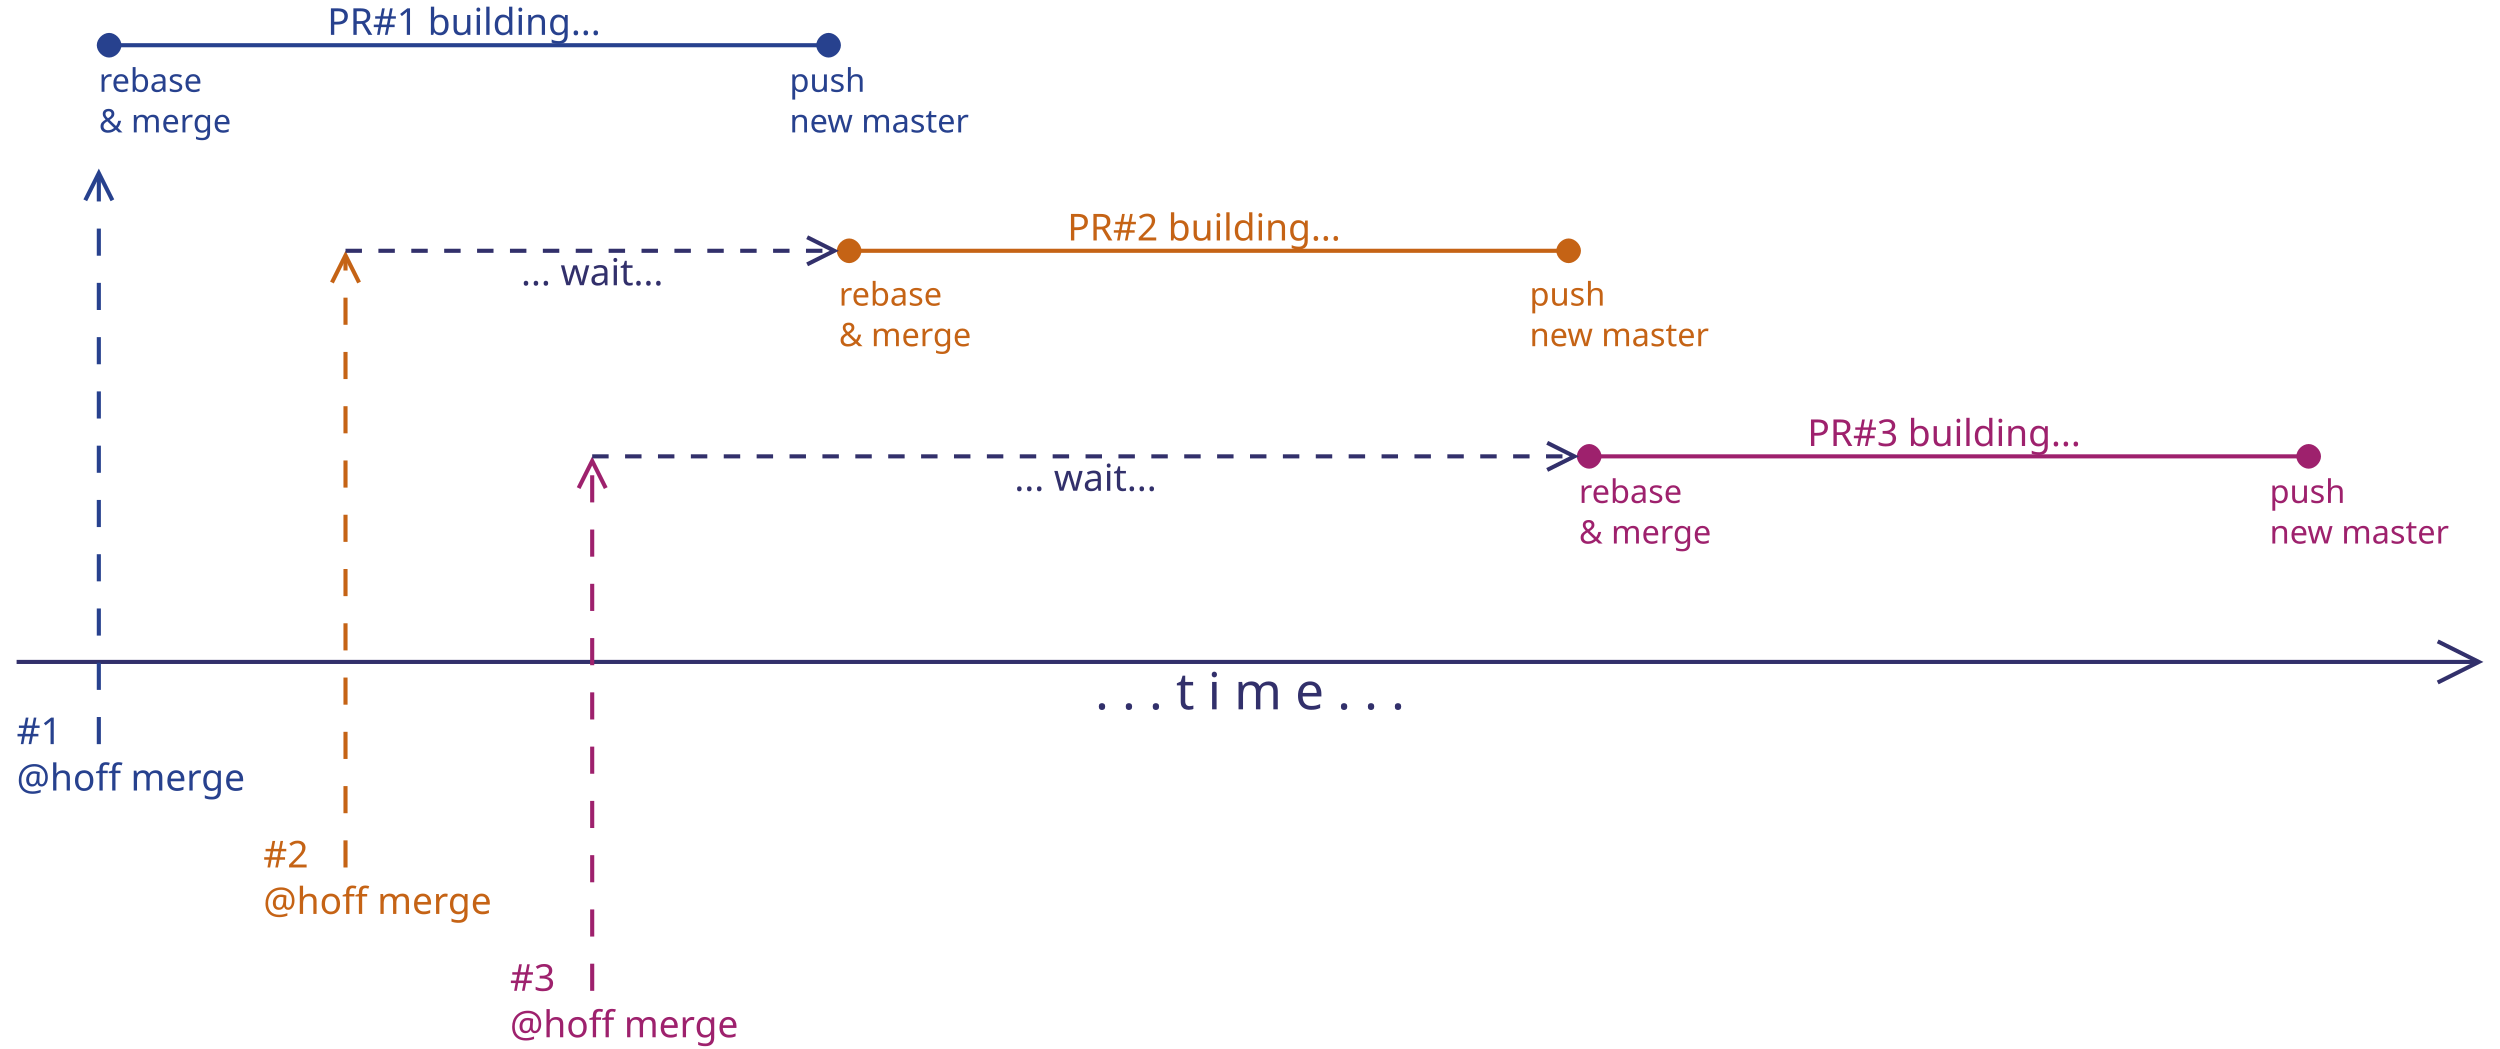
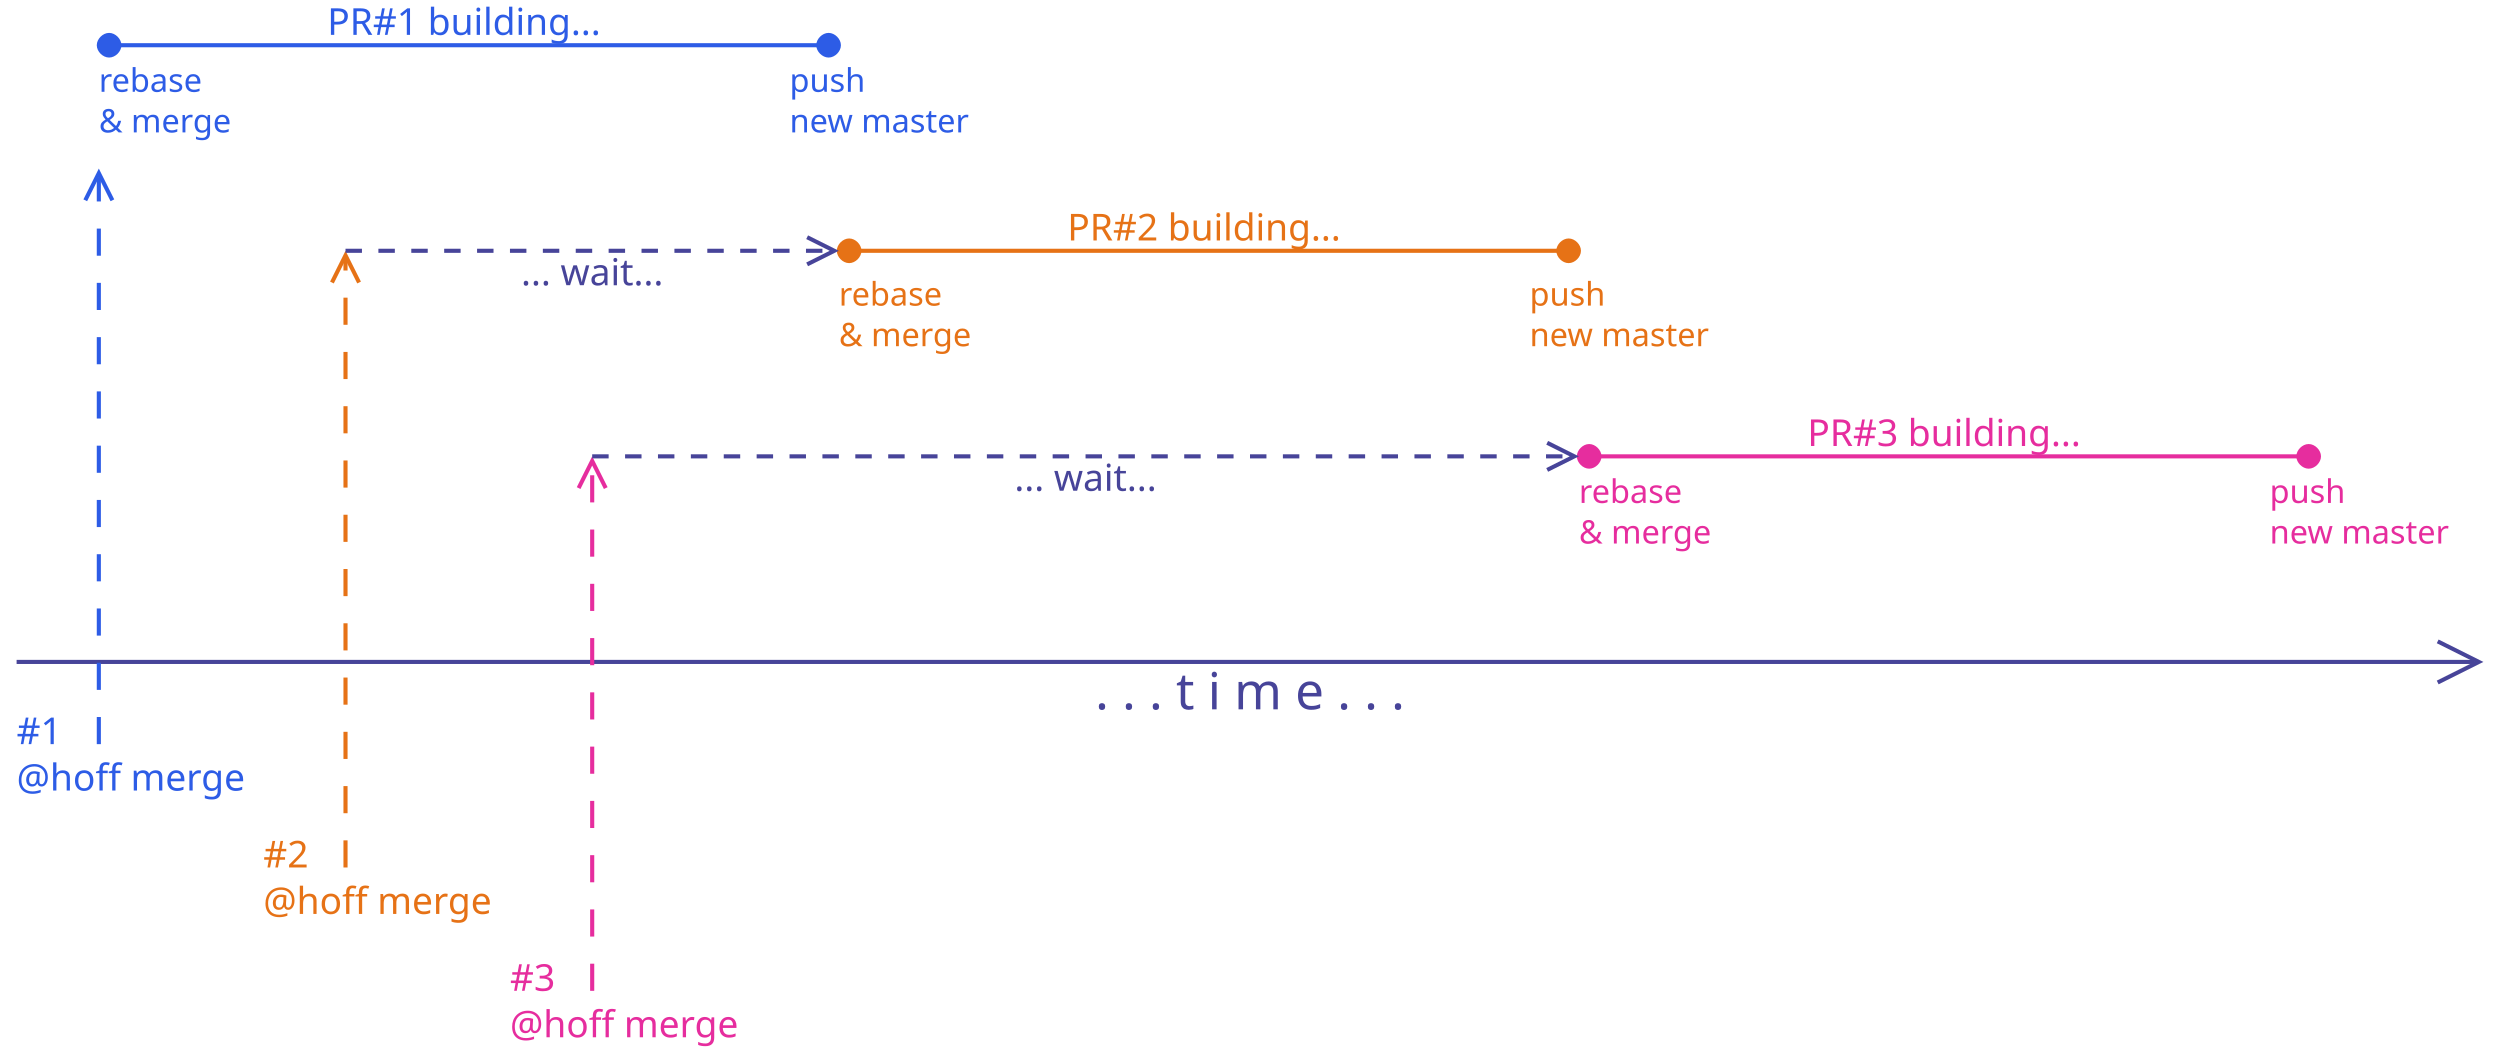
<svg xmlns="http://www.w3.org/2000/svg" width="31cm" height="13cm" viewBox="-1 9 602 255">
  <g id="Background">
-     <text font-size="9.031" style="fill: #27418e; fill-opacity: 1; stroke: none;text-anchor:middle;font-family:sans-serif;font-style:normal;font-weight:normal" x="110" y="17.482">
+     <text font-size="9.031" style="fill: #2d5ce6; fill-opacity: 1; stroke: none;text-anchor:middle;font-family:sans-serif;font-style:normal;font-weight:normal" x="110" y="17.482">
      <tspan x="110" y="17.482">PR#1 building...</tspan>
      <tspan x="110" y="28.771" />
    </text>
    <g>
-       <line style="fill: none; stroke-opacity: 1; stroke-width: 1; stroke: #32306b" x1="0" y1="170" x2="597.764" y2="170" />
-       <polyline style="fill: none; stroke-opacity: 1; stroke-width: 1; stroke: #32306b" points="588.882,175 598.882,170 588.882,165 " />
+       <line style="fill: none; stroke-opacity: 1; stroke-width: 1; stroke: #474499" x1="0" y1="170" x2="597.764" y2="170" />
+       <polyline style="fill: none; stroke-opacity: 1; stroke-width: 1; stroke: #474499" points="588.882,175 598.882,170 588.882,165 " />
    </g>
-     <text font-size="12.418" style="fill: #32306b; fill-opacity: 1; stroke: none;text-anchor:middle;font-family:sans-serif;font-style:normal;font-weight:normal" x="300" y="181.526">
+     <text font-size="12.418" style="fill: #474499; fill-opacity: 1; stroke: none;text-anchor:middle;font-family:sans-serif;font-style:normal;font-weight:normal" x="300" y="181.526">
      <tspan x="300" y="181.526">. . . t i m e . . .</tspan>
    </text>
-     <text font-size="7.902" style="fill: #27418e; fill-opacity: 1; stroke: none;text-anchor:start;font-family:sans-serif;font-style:normal;font-weight:normal" x="188" y="31.335">
+     <text font-size="7.902" style="fill: #2d5ce6; fill-opacity: 1; stroke: none;text-anchor:start;font-family:sans-serif;font-style:normal;font-weight:normal" x="188" y="31.335">
      <tspan x="188" y="31.335">push</tspan>
      <tspan x="188" y="41.213">new master</tspan>
    </text>
-     <text font-size="7.902" style="fill: #27418e; fill-opacity: 1; stroke: none;text-anchor:start;font-family:sans-serif;font-style:normal;font-weight:normal" x="20" y="31.335">
+     <text font-size="7.902" style="fill: #2d5ce6; fill-opacity: 1; stroke: none;text-anchor:start;font-family:sans-serif;font-style:normal;font-weight:normal" x="20" y="31.335">
      <tspan x="20" y="31.335">rebase</tspan>
      <tspan x="20" y="41.213">&amp; merge</tspan>
    </text>
    <g>
-       <line style="fill: none; stroke-opacity: 1; stroke-width: 1; stroke-dasharray: 6.6; stroke: #27418e" x1="20" y1="190" x2="20" y2="52.236" />
-       <polyline style="fill: none; stroke-opacity: 1; stroke-width: 1; stroke: #27418e" points="23.3,57.718 20,51.118 16.7,57.718 " />
+       <line style="fill: none; stroke-opacity: 1; stroke-width: 1; stroke-dasharray: 6.6; stroke: #2d5ce6" x1="20" y1="190" x2="20" y2="52.236" />
+       <polyline style="fill: none; stroke-opacity: 1; stroke-width: 1; stroke: #2d5ce6" points="23.3,57.718 20,51.118 16.7,57.718 " />
    </g>
-     <text font-size="9.031" style="fill: #27418e; fill-opacity: 1; stroke: none;text-anchor:start;font-family:sans-serif;font-style:normal;font-weight:normal" x="0" y="190">
+     <text font-size="9.031" style="fill: #2d5ce6; fill-opacity: 1; stroke: none;text-anchor:start;font-family:sans-serif;font-style:normal;font-weight:normal" x="0" y="190">
      <tspan x="0" y="190">#1</tspan>
      <tspan x="0" y="201.289">@hoff merge</tspan>
    </text>
    <g>
-       <line style="fill: none; stroke-opacity: 1; stroke-width: 1; stroke-dasharray: 6.6; stroke: #c56315" x1="80" y1="220" x2="80" y2="72.236" />
-       <polyline style="fill: none; stroke-opacity: 1; stroke-width: 1; stroke: #c56315" points="83.3,77.718 80,71.118 76.7,77.718 " />
+       <line style="fill: none; stroke-opacity: 1; stroke-width: 1; stroke-dasharray: 6.6; stroke: #e67216" x1="80" y1="220" x2="80" y2="72.236" />
+       <polyline style="fill: none; stroke-opacity: 1; stroke-width: 1; stroke: #e67216" points="83.3,77.718 80,71.118 76.7,77.718 " />
    </g>
-     <text font-size="9.031" style="fill: #c56315; fill-opacity: 1; stroke: none;text-anchor:start;font-family:sans-serif;font-style:normal;font-weight:normal" x="60" y="220">
+     <text font-size="9.031" style="fill: #e67216; fill-opacity: 1; stroke: none;text-anchor:start;font-family:sans-serif;font-style:normal;font-weight:normal" x="60" y="220">
      <tspan x="60" y="220">#2</tspan>
      <tspan x="60" y="231.289">@hoff merge</tspan>
    </text>
    <g>
-       <line style="fill: none; stroke-opacity: 1; stroke-width: 1; stroke-dasharray: 6.6; stroke: #9e216d" x1="140" y1="250" x2="140" y2="122.236" />
-       <polyline style="fill: none; stroke-opacity: 1; stroke-width: 1; stroke: #9e216d" points="143.3,127.718 140,121.118 136.7,127.718 " />
+       <line style="fill: none; stroke-opacity: 1; stroke-width: 1; stroke-dasharray: 6.6; stroke: #e62d9e" x1="140" y1="250" x2="140" y2="122.236" />
+       <polyline style="fill: none; stroke-opacity: 1; stroke-width: 1; stroke: #e62d9e" points="143.3,127.718 140,121.118 136.7,127.718 " />
    </g>
-     <text font-size="9.031" style="fill: #9e216d; fill-opacity: 1; stroke: none;text-anchor:start;font-family:sans-serif;font-style:normal;font-weight:normal" x="120" y="250">
+     <text font-size="9.031" style="fill: #e62d9e; fill-opacity: 1; stroke: none;text-anchor:start;font-family:sans-serif;font-style:normal;font-weight:normal" x="120" y="250">
      <tspan x="120" y="250">#3</tspan>
      <tspan x="120" y="261.289">@hoff merge</tspan>
    </text>
    <g>
-       <line style="fill: none; stroke-opacity: 1; stroke-width: 1; stroke: #27418e" x1="20" y1="20" x2="200" y2="20" />
-       <path style="fill: #27418e; fill-opacity: 1; stroke-opacity: 1; stroke-width: 1; stroke: #27418e" fill-rule="evenodd" d="M 20 20 C 20,18.75 21.25,17.5 22.5,17.5 C 23.75,17.5 25,18.75 25,20 C 25,21.25 23.75,22.5 22.5,22.5 C 21.25,22.5 20,21.25 20,20z" />
-       <path style="fill: #27418e; fill-opacity: 1; stroke-opacity: 1; stroke-width: 1; stroke: #27418e" fill-rule="evenodd" d="M 200 20 C 200,21.25 198.75,22.5 197.5,22.5 C 196.25,22.5 195,21.25 195,20 C 195,18.75 196.25,17.5 197.5,17.5 C 198.75,17.5 200,18.75 200,20z" />
+       <line style="fill: none; stroke-opacity: 1; stroke-width: 1; stroke: #2d5ce6" x1="20" y1="20" x2="200" y2="20" />
+       <path style="fill: #2d5ce6; fill-opacity: 1; stroke-opacity: 1; stroke-width: 1; stroke: #2d5ce6" fill-rule="evenodd" d="M 20 20 C 20,18.75 21.25,17.5 22.5,17.5 C 23.75,17.5 25,18.75 25,20 C 25,21.25 23.75,22.5 22.5,22.5 C 21.25,22.5 20,21.25 20,20z" />
+       <path style="fill: #2d5ce6; fill-opacity: 1; stroke-opacity: 1; stroke-width: 1; stroke: #2d5ce6" fill-rule="evenodd" d="M 200 20 C 200,21.25 198.75,22.5 197.5,22.5 C 196.25,22.5 195,21.25 195,20 C 195,18.75 196.25,17.5 197.5,17.5 C 198.75,17.5 200,18.75 200,20z" />
    </g>
-     <text font-size="9.031" style="fill: #c56315; fill-opacity: 1; stroke: none;text-anchor:middle;font-family:sans-serif;font-style:normal;font-weight:normal" x="290" y="67.482">
+     <text font-size="9.031" style="fill: #e67216; fill-opacity: 1; stroke: none;text-anchor:middle;font-family:sans-serif;font-style:normal;font-weight:normal" x="290" y="67.482">
      <tspan x="290" y="67.482">PR#2 building...</tspan>
      <tspan x="290" y="78.771" />
    </text>
-     <text font-size="7.902" style="fill: #c56315; fill-opacity: 1; stroke: none;text-anchor:start;font-family:sans-serif;font-style:normal;font-weight:normal" x="368" y="83.335">
+     <text font-size="7.902" style="fill: #e67216; fill-opacity: 1; stroke: none;text-anchor:start;font-family:sans-serif;font-style:normal;font-weight:normal" x="368" y="83.335">
      <tspan x="368" y="83.335">push</tspan>
      <tspan x="368" y="93.213">new master</tspan>
    </text>
-     <text font-size="7.902" style="fill: #c56315; fill-opacity: 1; stroke: none;text-anchor:start;font-family:sans-serif;font-style:normal;font-weight:normal" x="200" y="83.335">
+     <text font-size="7.902" style="fill: #e67216; fill-opacity: 1; stroke: none;text-anchor:start;font-family:sans-serif;font-style:normal;font-weight:normal" x="200" y="83.335">
      <tspan x="200" y="83.335">rebase</tspan>
      <tspan x="200" y="93.213">&amp; merge</tspan>
    </text>
    <g>
-       <line style="fill: none; stroke-opacity: 1; stroke-width: 1; stroke: #c56315" x1="200" y1="70" x2="380" y2="70" />
-       <path style="fill: #c56315; fill-opacity: 1; stroke-opacity: 1; stroke-width: 1; stroke: #c56315" fill-rule="evenodd" d="M 200 70 C 200,68.75 201.25,67.5 202.5,67.5 C 203.75,67.5 205,68.75 205,70 C 205,71.25 203.75,72.5 202.5,72.5 C 201.25,72.5 200,71.25 200,70z" />
-       <path style="fill: #c56315; fill-opacity: 1; stroke-opacity: 1; stroke-width: 1; stroke: #c56315" fill-rule="evenodd" d="M 380 70 C 380,71.25 378.75,72.5 377.5,72.5 C 376.25,72.5 375,71.25 375,70 C 375,68.75 376.25,67.5 377.5,67.5 C 378.75,67.5 380,68.75 380,70z" />
+       <line style="fill: none; stroke-opacity: 1; stroke-width: 1; stroke: #e67216" x1="200" y1="70" x2="380" y2="70" />
+       <path style="fill: #e67216; fill-opacity: 1; stroke-opacity: 1; stroke-width: 1; stroke: #e67216" fill-rule="evenodd" d="M 200 70 C 200,68.75 201.25,67.5 202.5,67.5 C 203.75,67.5 205,68.75 205,70 C 205,71.25 203.75,72.5 202.5,72.5 C 201.25,72.5 200,71.25 200,70z" />
+       <path style="fill: #e67216; fill-opacity: 1; stroke-opacity: 1; stroke-width: 1; stroke: #e67216" fill-rule="evenodd" d="M 380 70 C 380,71.25 378.75,72.5 377.5,72.5 C 376.25,72.5 375,71.25 375,70 C 375,68.75 376.25,67.5 377.5,67.5 C 378.75,67.5 380,68.75 380,70z" />
    </g>
-     <text font-size="9.031" style="fill: #9e216d; fill-opacity: 1; stroke: none;text-anchor:middle;font-family:sans-serif;font-style:normal;font-weight:normal" x="470" y="117.482">
+     <text font-size="9.031" style="fill: #e62d9e; fill-opacity: 1; stroke: none;text-anchor:middle;font-family:sans-serif;font-style:normal;font-weight:normal" x="470" y="117.482">
      <tspan x="470" y="117.482">PR#3 building...</tspan>
      <tspan x="470" y="128.771" />
    </text>
-     <text font-size="7.902" style="fill: #9e216d; fill-opacity: 1; stroke: none;text-anchor:start;font-family:sans-serif;font-style:normal;font-weight:normal" x="548" y="131.335">
+     <text font-size="7.902" style="fill: #e62d9e; fill-opacity: 1; stroke: none;text-anchor:start;font-family:sans-serif;font-style:normal;font-weight:normal" x="548" y="131.335">
      <tspan x="548" y="131.335">push</tspan>
      <tspan x="548" y="141.213">new master</tspan>
    </text>
-     <text font-size="7.902" style="fill: #9e216d; fill-opacity: 1; stroke: none;text-anchor:start;font-family:sans-serif;font-style:normal;font-weight:normal" x="380" y="131.335">
+     <text font-size="7.902" style="fill: #e62d9e; fill-opacity: 1; stroke: none;text-anchor:start;font-family:sans-serif;font-style:normal;font-weight:normal" x="380" y="131.335">
      <tspan x="380" y="131.335">rebase</tspan>
      <tspan x="380" y="141.213">&amp; merge</tspan>
    </text>
    <g>
-       <line style="fill: none; stroke-opacity: 1; stroke-width: 1; stroke: #9e216d" x1="380" y1="120" x2="560" y2="120" />
-       <path style="fill: #9e216d; fill-opacity: 1; stroke-opacity: 1; stroke-width: 1; stroke: #9e216d" fill-rule="evenodd" d="M 380 120 C 380,118.75 381.25,117.5 382.5,117.5 C 383.75,117.5 385,118.75 385,120 C 385,121.25 383.75,122.5 382.5,122.5 C 381.25,122.5 380,121.25 380,120z" />
-       <path style="fill: #9e216d; fill-opacity: 1; stroke-opacity: 1; stroke-width: 1; stroke: #9e216d" fill-rule="evenodd" d="M 560 120 C 560,121.25 558.75,122.5 557.5,122.5 C 556.25,122.5 555,121.25 555,120 C 555,118.75 556.25,117.5 557.5,117.5 C 558.75,117.5 560,118.75 560,120z" />
+       <line style="fill: none; stroke-opacity: 1; stroke-width: 1; stroke: #e62d9e" x1="380" y1="120" x2="560" y2="120" />
+       <path style="fill: #e62d9e; fill-opacity: 1; stroke-opacity: 1; stroke-width: 1; stroke: #e62d9e" fill-rule="evenodd" d="M 380 120 C 380,118.75 381.25,117.5 382.5,117.5 C 383.75,117.5 385,118.75 385,120 C 385,121.25 383.75,122.5 382.5,122.5 C 381.25,122.5 380,121.25 380,120z" />
+       <path style="fill: #e62d9e; fill-opacity: 1; stroke-opacity: 1; stroke-width: 1; stroke: #e62d9e" fill-rule="evenodd" d="M 560 120 C 560,121.25 558.75,122.5 557.5,122.5 C 556.25,122.5 555,121.25 555,120 C 555,118.75 556.25,117.5 557.5,117.5 C 558.75,117.5 560,118.75 560,120z" />
    </g>
    <g>
-       <line style="fill: none; stroke-opacity: 1; stroke-width: 1; stroke-dasharray: 4; stroke: #32306b" x1="140" y1="120" x2="377.764" y2="120" />
-       <polyline style="fill: none; stroke-opacity: 1; stroke-width: 1; stroke: #32306b" points="372.282,123.3 378.882,120 372.282,116.7 " />
+       <line style="fill: none; stroke-opacity: 1; stroke-width: 1; stroke-dasharray: 4; stroke: #474499" x1="140" y1="120" x2="377.764" y2="120" />
+       <polyline style="fill: none; stroke-opacity: 1; stroke-width: 1; stroke: #474499" points="372.282,123.3 378.882,120 372.282,116.7 " />
    </g>
-     <text font-size="9.031" style="fill: #32306b; fill-opacity: 1; stroke: none;text-anchor:middle;font-family:sans-serif;font-style:normal;font-weight:normal" x="260" y="128.383">
+     <text font-size="9.031" style="fill: #474499; fill-opacity: 1; stroke: none;text-anchor:middle;font-family:sans-serif;font-style:normal;font-weight:normal" x="260" y="128.383">
      <tspan x="260" y="128.383">... wait...</tspan>
    </text>
    <g>
-       <line style="fill: none; stroke-opacity: 1; stroke-width: 1; stroke-dasharray: 4; stroke: #32306b" x1="80" y1="70" x2="197.764" y2="70" />
-       <polyline style="fill: none; stroke-opacity: 1; stroke-width: 1; stroke: #32306b" points="192.282,73.3 198.882,70 192.282,66.7 " />
+       <line style="fill: none; stroke-opacity: 1; stroke-width: 1; stroke-dasharray: 4; stroke: #474499" x1="80" y1="70" x2="197.764" y2="70" />
+       <polyline style="fill: none; stroke-opacity: 1; stroke-width: 1; stroke: #474499" points="192.282,73.3 198.882,70 192.282,66.7 " />
    </g>
-     <text font-size="9.031" style="fill: #32306b; fill-opacity: 1; stroke: none;text-anchor:middle;font-family:sans-serif;font-style:normal;font-weight:normal" x="140" y="78.383">
+     <text font-size="9.031" style="fill: #474499; fill-opacity: 1; stroke: none;text-anchor:middle;font-family:sans-serif;font-style:normal;font-weight:normal" x="140" y="78.383">
      <tspan x="140" y="78.383">... wait...</tspan>
    </text>
  </g>
</svg>
